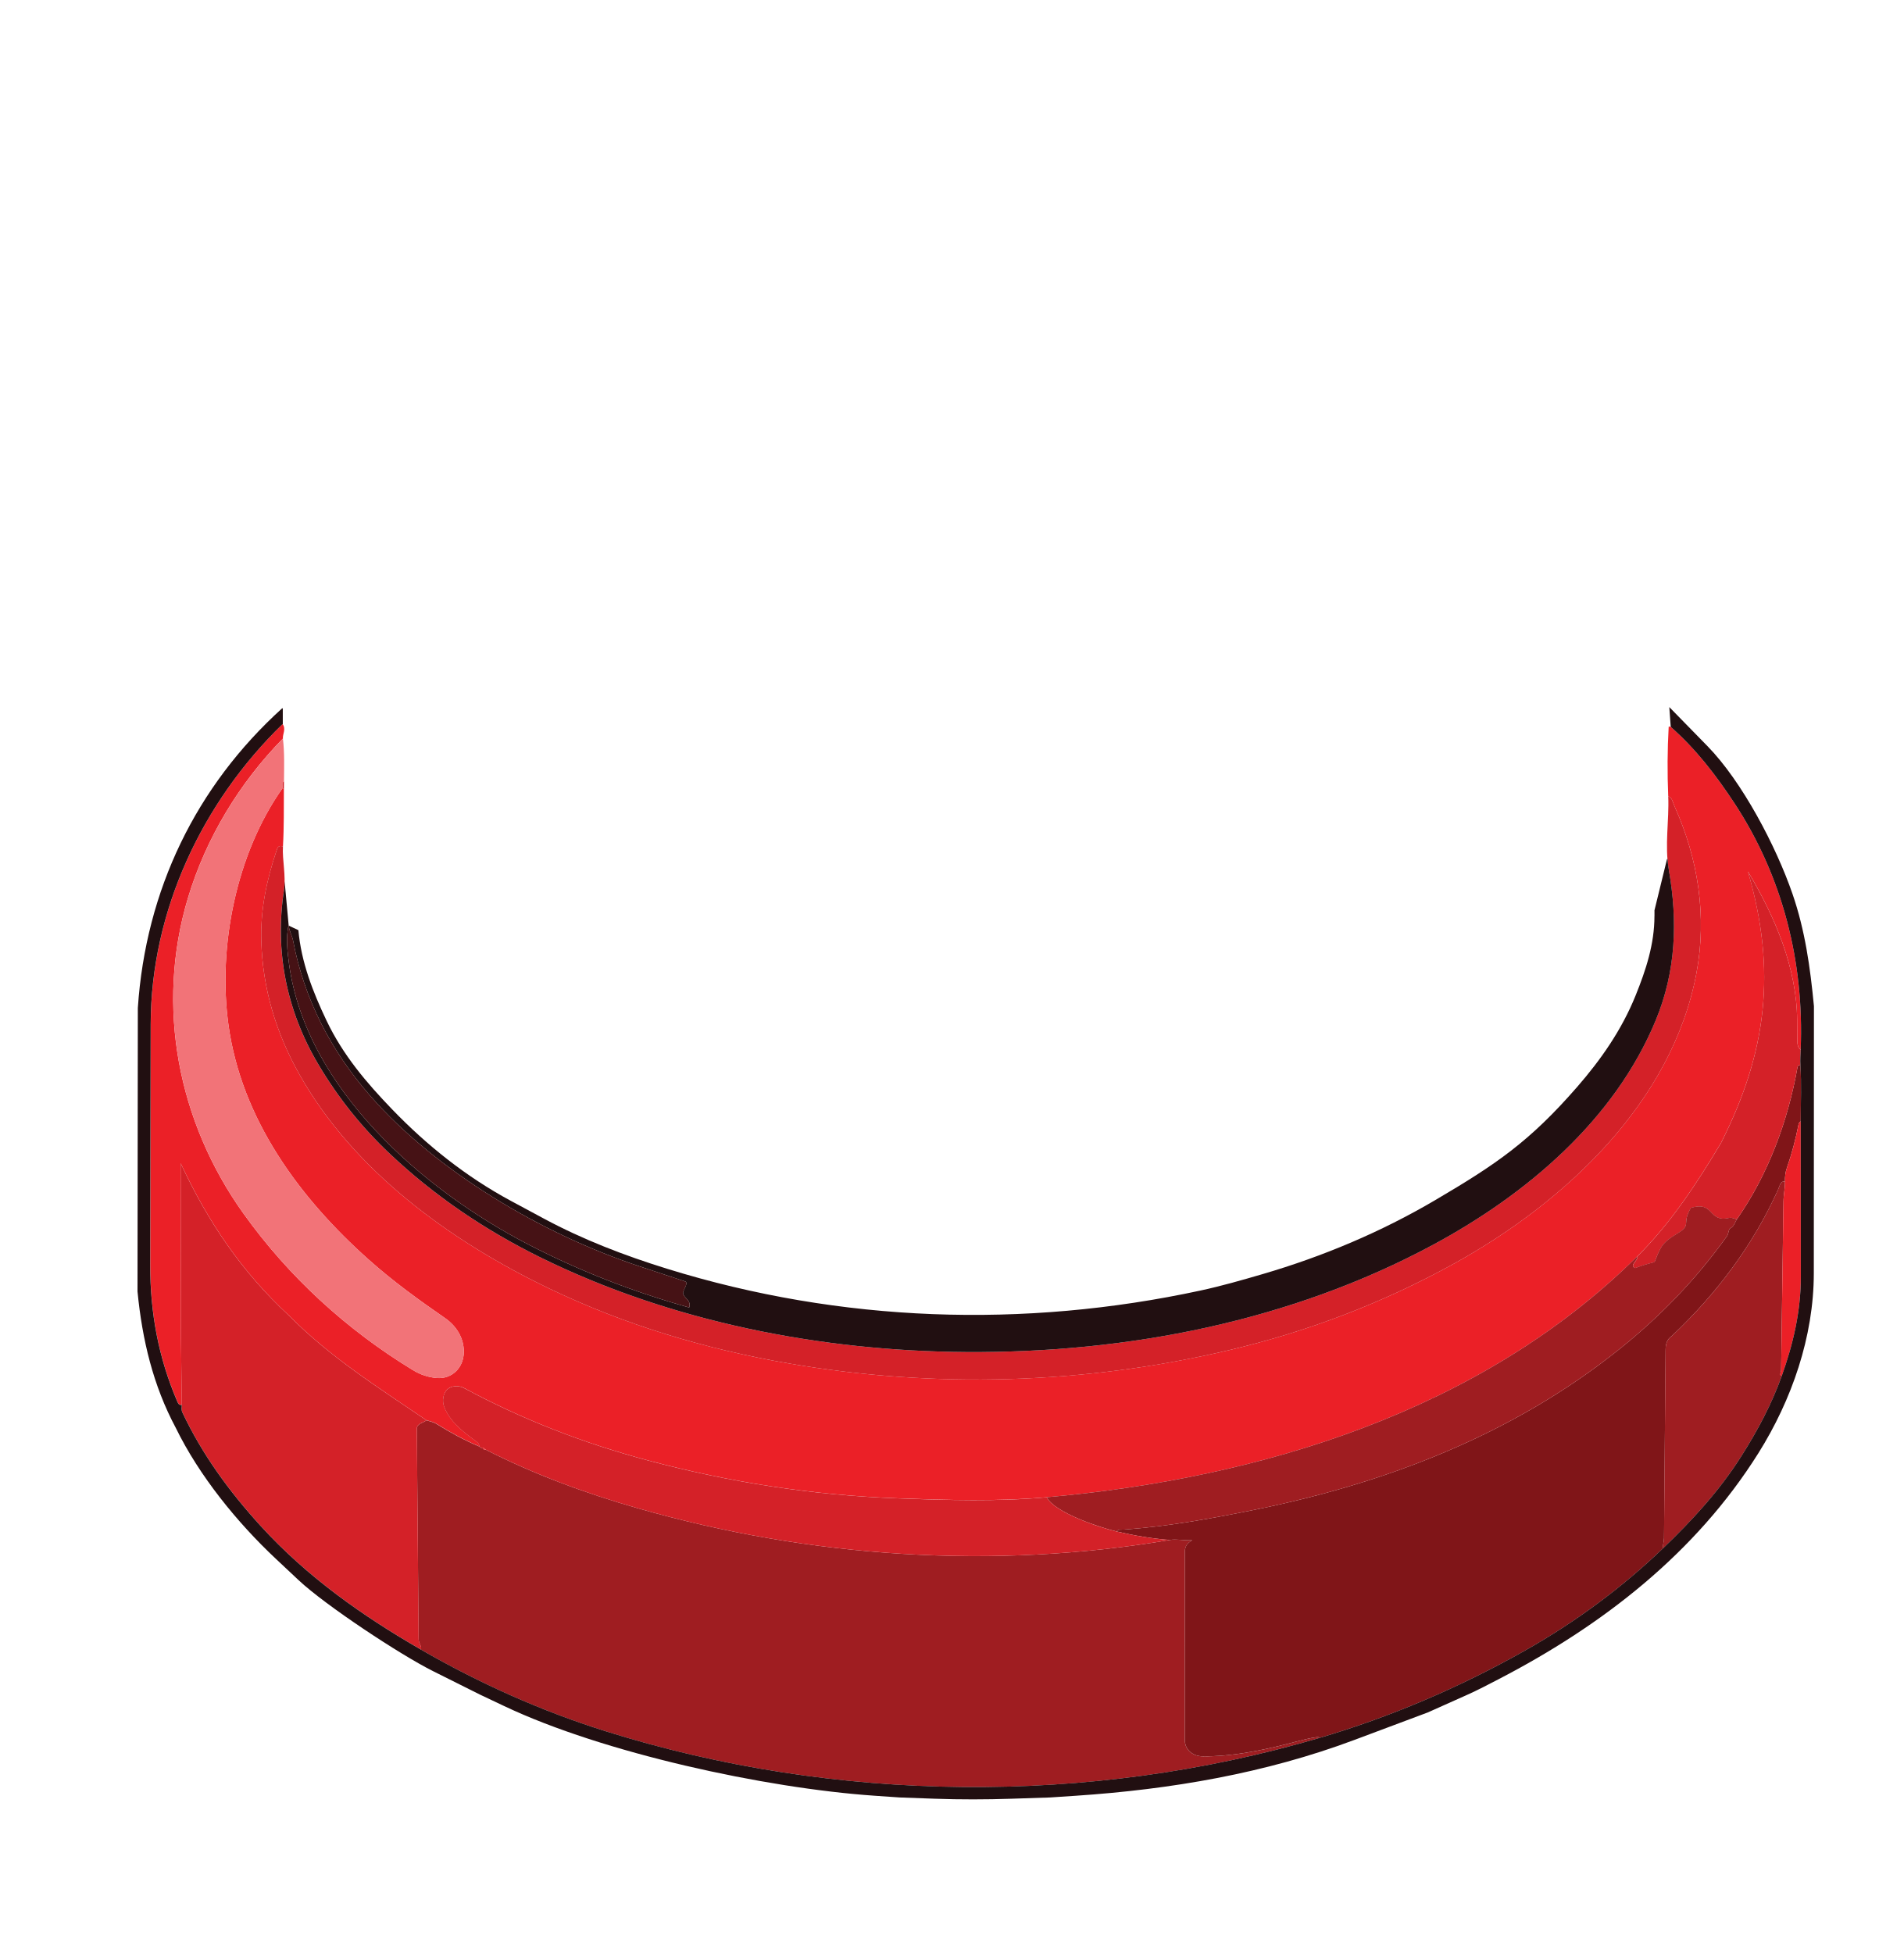
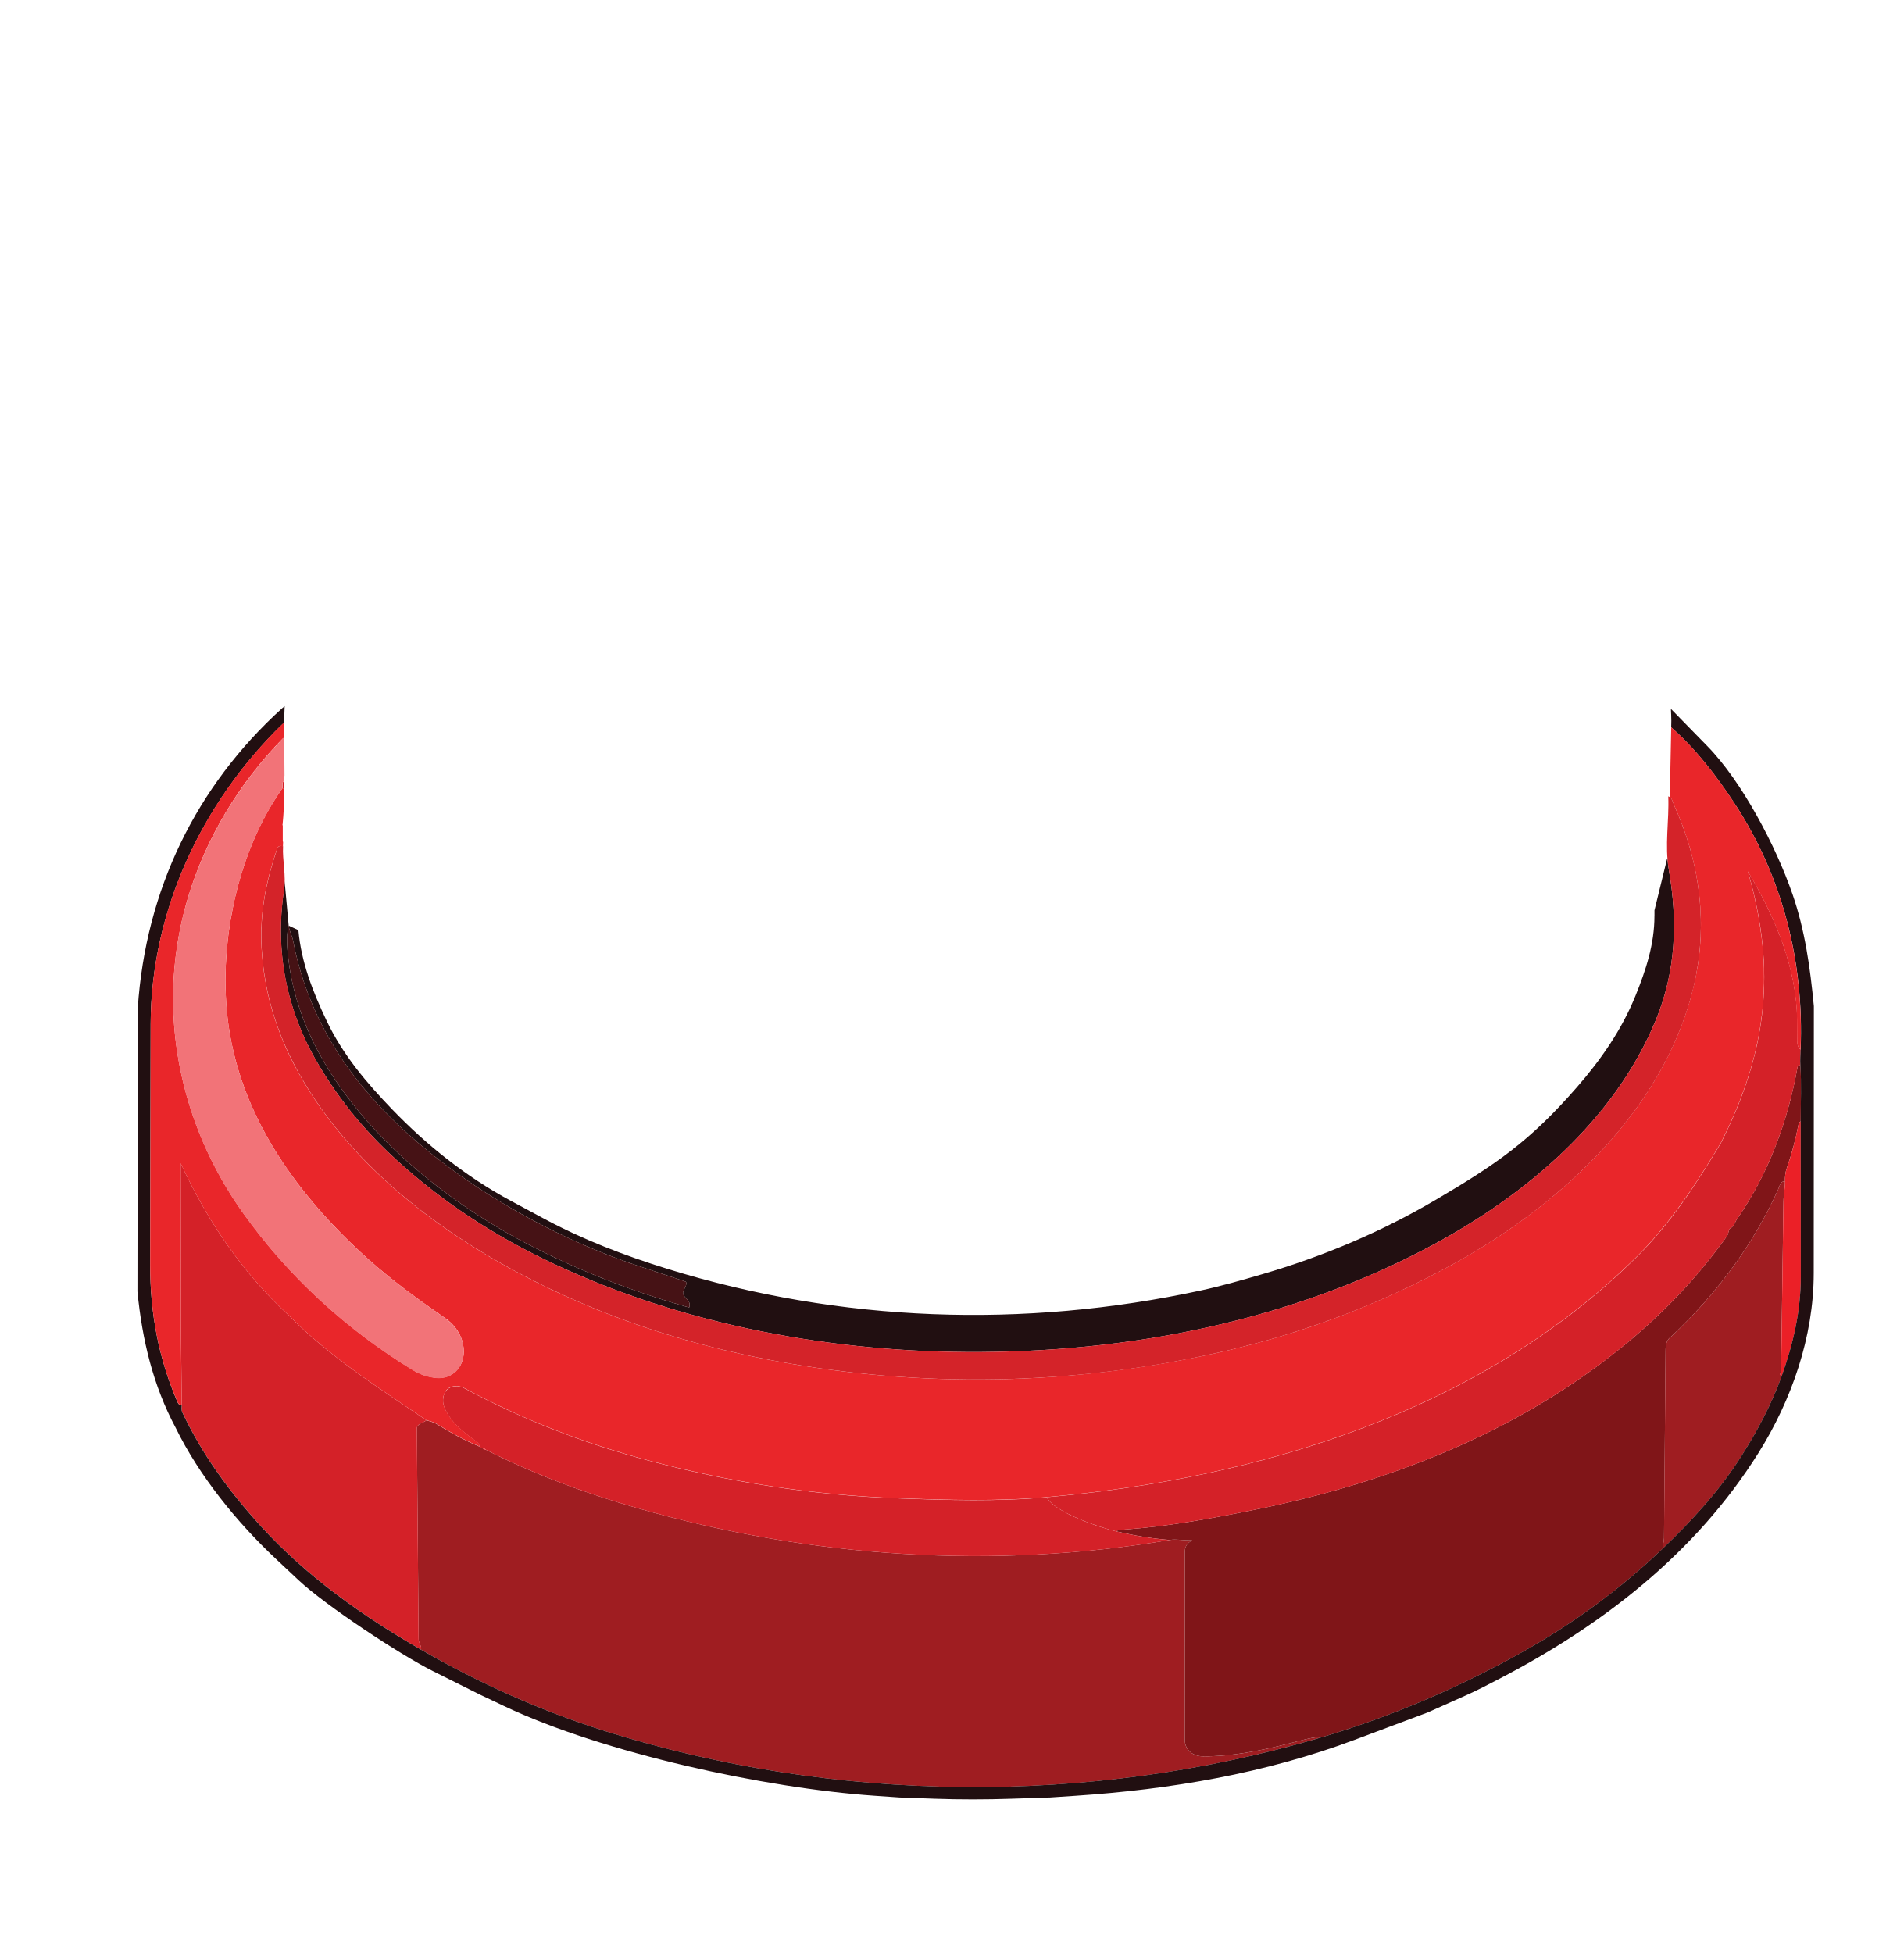
<svg xmlns="http://www.w3.org/2000/svg" id="BASE" viewBox="0 0 589.79 605.11">
  <defs>
    <style>
      .cls-1 {
        fill: #9f1d21;
      }

      .cls-2 {
        fill: #eb2027;
      }

      .cls-3 {
        fill: #210f11;
      }

      .cls-4 {
        fill: #801518;
      }

      .cls-5 {
+         fill: #d42329;
+       }
+ 
+       .cls-6 {
+         fill: #e9262a;
+       }
+ 
+       .cls-7 {
        fill: #d42128;
      }

-       .cls-6 {
+       .cls-8 {
        fill: #f27378;
      }

-       .cls-7 {
+       .cls-9 {
        fill: #461215;
      }
    </style>
  </defs>
-   <path class="cls-2" d="M87.64,228.84c-13.41,13.66-23.84,30.79-29.42,49.41-10.09,33.63-3.08,69.39,17.2,97.74,14.01,19.59,31.9,35.97,52.47,48.5,2.32,1.41,4.68,2.21,7.28,2.45,4.89.45,8.49-3.2,8.52-8.08.03-4.3-2.29-8.03-5.85-10.49-8.3-5.73-16.14-11.42-23.7-18.17-21.4-19.09-39.31-43.44-43.35-72.53-3.41-24.54,2.52-53.33,16.67-73.36h.49c-.04,5.99.06,11.97-.29,17.91-.41-.09-.9-.18-1.27.05-.41.25-.54.74-.75,1.37-3.05,9.09-4.98,18.34-4.69,28,.45,14.7,4.54,28.33,11.78,41.2,16.88,30.01,46.76,51.67,77.44,66.4,23.43,11.25,48.14,18.67,73.85,23.14,45.39,7.9,91.99,6.52,136.81-4.07,24.47-5.79,47.7-14.67,69.62-26.79,34.36-19.01,67.56-49.95,75.11-90.01,3.32-17.61.54-35.43-6.77-51.64-.59-1.32-.72-2.73-1.97-3.14-.3-7.18-.27-14.43.14-21.58.16.03.48-.07.62.05,7.69,6.74,14,14.91,19.76,23.67,15.02,22.84,21.61,49.35,20.51,76.34-.77-.53-1.05-1.58-1.05-2.68l-.04-6.42c-.11-16.31-6.86-32.03-15.25-46.11,8.93,30.68,5.92,55.91-8.34,84.11-7.55,12.65-15.68,25.03-26.11,35.33-48.3,47.77-116.53,68.59-182.78,74.46-15.19,1.35-30.51.89-46.11.33-26.38-.96-52.06-4.96-77.46-11.76-20.01-5.35-38.86-12.66-56.92-22.4-1.85-1-4.09-.65-5.22.41-1.23,1.16-1.68,3.5-.96,5.39,1.69,4.41,5.62,7.6,9.43,10.35.81.59,1.5,1.01,1.41,1.9-4.52-1.89-8.85-4.27-13.19-6.96-1.04-.65-2.24-.84-3.15-1.12-14.73-10.03-29.84-19.52-42.66-32.51-14.27-13.24-24.81-28.52-33.47-47.11l.08,53.03.27,21.84c-.83.17-1.14-.46-1.48-1.27-5.75-13.47-8.33-27.39-8.3-42.15l.15-74.59c.07-34.92,15.85-68.66,40.85-92.95,1.15,1.57-.06,3.21.1,4.49Z" />
  <path class="cls-1" d="M148.43,448.14c.3.13.67.71,1.08.57.2.4.64.51,1.06.5,14.81,7.55,30.6,13.4,47,18.1,53.45,15.32,110.29,19.08,164.83,9.83,2.07-.35,4.27.19,6.92.1-1.46.91-2.25,1.73-2.25,3.63l-.02,58.18c0,3.25,2.59,5.13,5.69,5.14,8.9.02,17.6-1.71,26.28-3.91.67-.17,10.88-3,9.45-1.71-71.03,20.89-149.81,20.14-220.74-2.13-20.27-6.36-39.32-14.95-57.32-25.32.33-1.02-.72-1.97-.73-3.23l-.55-65.19c-.01-1.69,2.17-1.88,2.95-2.63.91.28,2.11.48,3.15,1.12,4.33,2.69,8.67,5.08,13.19,6.96Z" />
  <path class="cls-4" d="M557.76,329.97c.38,5.81.1,11.65.11,17.47-.27.14-.58.43-.68.93-.9,4.61-2.04,8.97-3.59,13.4-.53,1.5-.65,2.91-.61,4.29-1.46-.15-1.58,1.28-2.16,2.57-7.78,17.27-19.13,32.32-32.88,45.29-1.61,1.11-1.94,2.55-1.95,4.51l-.48,58.11c-.01,1.3-.45,2.27-.39,3.26-12.77,12.24-27.03,22.77-42.79,31.67-20.27,11.44-41.72,20.58-63.86,27.09,1.44-1.29-8.78,1.54-9.45,1.71-8.68,2.2-17.39,3.93-26.28,3.91-3.1,0-5.69-1.89-5.69-5.14l.02-58.18c0-1.9.78-2.72,2.25-3.63-2.65.09-4.85-.45-6.92-.1-5.51-.4-11.01-1.36-16.42-2.61.27-.75,1.23-.54,2.15-.6,13.46-.95,26.25-3.27,39.47-5.92,41.57-8.32,80.92-23.4,114.16-50.05,12.73-10.21,23.81-21.73,33.25-34.96.48-.67.49-1.97.9-2.35,1.38-.65,1.52-1.94,2.18-2.88,9.67-13.88,15.77-30.25,18.77-47.09.11-.61.65-.72.89-.7Z" />
-   <path class="cls-5" d="M132.09,440.05c-.79.75-2.97.94-2.95,2.63l.55,65.19c.01,1.26,1.06,2.21.73,3.23-18.11-10.44-35.28-22.53-49.65-38.3-9.72-10.67-18.07-22.07-24.23-35.12-.44-.93-.22-1.63-.22-2.38l-.27-21.84-.08-53.03c8.66,18.59,19.2,33.87,33.47,47.11,12.82,12.99,27.93,22.49,42.66,32.51Z" />
-   <path class="cls-5" d="M87.66,262.22c-.26,4.36,1.01,9.05.29,13.74-2.9,18.87.86,37.26,10.61,53.73,6.08,10.28,13.3,19.36,22.04,27.64,13.98,13.23,29.68,23.82,46.96,32.33,40.47,19.91,86.79,28.97,131.82,29.25,49.97.31,100.6-9.53,144.66-33.28,28.96-15.61,56.16-38.66,68.91-69.53,6.28-15.21,6.82-30.7,4.05-46.57-1.33-7.6.14-15.41-.18-22.8,1.25.4,1.37,1.82,1.97,3.14,7.3,16.21,10.08,34.03,6.77,51.64-7.54,40.06-40.74,71-75.11,90.01-21.92,12.12-45.14,21-69.62,26.79-44.82,10.6-91.42,11.97-136.81,4.07-25.7-4.47-50.42-11.89-73.85-23.14-30.67-14.73-60.55-36.39-77.44-66.4-7.24-12.87-11.33-26.51-11.78-41.2-.3-9.66,1.63-18.91,4.69-28,.21-.63.34-1.12.75-1.37.37-.22.86-.13,1.27-.05Z" />
-   <path class="cls-6" d="M87.97,242.1c-.87.33-.13,1.67-.5,2.22-14.16,20.04-20.08,48.83-16.67,73.36,4.04,29.09,21.94,53.43,43.35,72.53,7.56,6.75,15.4,12.45,23.7,18.17,3.57,2.46,5.89,6.19,5.85,10.49-.04,4.88-3.64,8.53-8.52,8.08-2.6-.24-4.96-1.04-7.28-2.45-20.57-12.53-38.45-28.91-52.47-48.5-20.28-28.35-27.29-64.11-17.2-97.74,5.58-18.62,16.01-35.76,29.42-49.41.52,4.4.37,8.83.33,13.25Z" />
+   <path class="cls-7" d="M132.09,440.05c-.79.75-2.97.94-2.95,2.63l.55,65.19c.01,1.26,1.06,2.21.73,3.23-18.11-10.44-35.28-22.53-49.65-38.3-9.72-10.67-18.07-22.07-24.23-35.12-.44-.93-.22-1.63-.22-2.38l-.27-21.84-.08-53.03c8.66,18.59,19.2,33.87,33.47,47.11,12.82,12.99,27.93,22.49,42.66,32.51Z" />
  <path class="cls-1" d="M552.99,366.07c.05,1.99-.44,3.94-.47,6.27l-.72,52.07c-.01.76-.69,1.77.2,1.89-3.14,8.77-7.45,16.88-12.58,24.96-6.87,10.83-15.31,19.94-24.3,28.55-.07-.99.38-1.95.39-3.26l.48-58.11c.02-1.96.34-3.4,1.95-4.51,13.75-12.97,25.1-28.01,32.88-45.29.58-1.29.71-2.72,2.16-2.57Z" />
-   <path class="cls-5" d="M557.85,325.21c-.06,1.54-.19,3.23-.09,4.76-.24-.02-.78.09-.89.7-3,16.83-9.1,33.21-18.77,47.09-.69.01-1.42-.61-2.34-.4-6.77,1.56-4.43-5.3-11.91-3.1-2.98,4.98.32,5.13-3.96,7.79-2.18,1.36-4.34,2.61-5.56,4.99-3.07,6,.66,2.72-7.73,5.87-2.13-.77,1.38-2.76.46-3.44,10.42-10.31,18.56-22.68,26.11-35.33,14.26-28.19,17.27-53.43,8.34-84.11,8.39,14.07,15.14,29.79,15.25,46.11l.04,6.42c0,1.1.29,2.14,1.05,2.68Z" />
  <path class="cls-2" d="M552,426.3c-.89-.12-.21-1.13-.2-1.89l.72-52.07c.03-2.33.53-4.28.47-6.27-.04-1.38.09-2.79.61-4.29,1.55-4.42,2.69-8.79,3.59-13.4.1-.5.41-.79.68-.93l.03,48.15c0,10.81-2.41,20.92-5.9,30.7Z" />
-   <path class="cls-5" d="M87.96,244.33h-.49c.37-.56-.37-1.9.5-2.23l-.02,2.23Z" />
-   <path class="cls-1" d="M538.1,377.76c-.66.95-.79,2.23-2.18,2.88-.42.39-.42,1.68-.9,2.35-9.44,13.23-20.52,24.76-33.25,34.96-33.25,26.65-72.59,41.73-114.16,50.05-13.22,2.65-26.01,4.97-39.47,5.92-.91.06-1.88-.14-2.15.6-5.03-1.16-19.21-5.8-21.72-10.62,66.26-5.87,134.48-26.69,182.78-74.46.91.68-2.59,2.68-.46,3.44,8.39-3.15,4.67.14,7.73-5.87,1.22-2.38,3.38-3.63,5.56-4.99,4.28-2.66.98-2.81,3.96-7.79,7.49-2.2,5.15,4.66,11.91,3.1.91-.21,1.65.42,2.34.4Z" />
-   <path class="cls-5" d="M324.27,463.91c2.51,4.82,16.69,9.46,21.72,10.62,5.4,1.24,10.9,2.21,16.42,2.61-54.54,9.25-111.38,5.49-164.83-9.83-16.4-4.7-32.18-10.55-47-18.1-.36-.18-.49-.69-1.06-.5-.42.14-.78-.44-1.08-.57.09-.89-.6-1.32-1.41-1.9-3.8-2.75-7.74-5.94-9.43-10.35-.72-1.89-.28-4.23.96-5.39,1.13-1.06,3.37-1.41,5.22-.41,18.06,9.74,36.92,17.04,56.92,22.4,25.4,6.8,51.08,10.8,77.46,11.76,15.61.57,30.92,1.02,46.11-.33Z" />
+   <path class="cls-7" d="M87.96,244.33h-.49c.37-.56-.37-1.9.5-2.23l-.02,2.23Z" />
+   <path class="cls-7" d="M557.85,325.21c-.77-.53-1.05-1.58-1.05-2.68l-.04-6.42c-.11-16.31-6.86-32.03-15.25-46.11,8.93,30.68,5.92,55.91-8.34,84.11-7.55,12.65-15.68,25.03-26.11,35.33-48.3,47.77-116.53,68.59-182.78,74.46,2.51,4.82,16.69,9.46,21.72,10.62.27-.75,1.23-.54,2.15-.6,13.46-.95,26.25-3.27,39.47-5.92,41.57-8.32,80.92-23.4,114.16-50.05,12.73-10.21,23.81-21.73,33.25-34.96.48-.67.49-1.97.9-2.35,1.38-.65,1.52-1.94,2.18-2.88,9.67-13.88,15.77-30.25,18.77-47.09.11-.61.65-.72.89-.7-.1-1.54.03-3.23.09-4.76Z" />
+   <path class="cls-7" d="M324.27,463.91c2.51,4.82,16.69,9.46,21.72,10.62,5.4,1.24,10.9,2.21,16.42,2.61-54.54,9.25-111.38,5.49-164.83-9.83-16.4-4.7-32.18-10.55-47-18.1-.36-.18-.49-.69-1.06-.5-.42.14-.78-.44-1.08-.57.09-.89-.6-1.32-1.41-1.9-3.8-2.75-7.74-5.94-9.43-10.35-.72-1.89-.28-4.23.96-5.39,1.13-1.06,3.37-1.41,5.22-.41,18.06,9.74,36.92,17.04,56.92,22.4,25.4,6.8,51.08,10.8,77.46,11.76,15.61.57,30.92,1.02,46.11-.33Z" />
  <path class="cls-2" d="M150.57,449.21c-.41,0-.86-.1-1.06-.5.57-.19.7.32,1.06.5Z" />
  <g>
    <path class="cls-3" d="M512.55,283.83c0,8.7-2.65,16.73-5.85,24.64-4.33,10.71-10.78,19.9-18.1,28.31-14.74,16.93-25.07,23.95-44,35.08-16.64,9.79-34.6,17.39-53.47,22.91-6.61,1.93-12.77,3.69-19.19,5.08-54.68,11.8-111.43,9.95-165.24-6.73-13.29-4.12-26.09-9.05-38.09-15.49l-10.32-5.55c-13.86-7.45-26.05-17.21-36.77-28.33-7.89-8.19-15.23-16.77-20.34-27.49-4.26-8.94-7.86-18.15-8.74-28.06l-3-1.41c.18,1.74,1.05,3.06,1.36,4.66,3.42,18.1,11.72,34.11,23.8,47.96,20.68,23.72,53.71,43.05,83.2,52.83l14.43,4.78c1.25.41-.74,2.74-.62,3.67.21,1.59,2.65,2.12,1.9,4.43-17.49-4.92-34.04-11.34-50.04-19.65-32.69-16.99-68.62-48.29-73.91-86.71-.58-4.24-1-8.22-.15-12.22l-1.24-13.54c0,.98-.06,1.97-.21,2.96-2.9,18.87.86,37.26,10.61,53.73,6.08,10.28,13.3,19.36,22.04,27.64,13.98,13.23,29.68,23.82,46.96,32.33,40.47,19.91,86.79,28.97,131.82,29.25,49.97.31,100.6-9.53,144.66-33.28,28.96-15.61,56.16-38.66,68.91-69.53,6.28-15.21,6.82-30.7,4.05-46.57-.2-1.14-.33-2.29-.42-3.43l-.16.12-3.87,15.82v1.8Z" />
-     <path class="cls-3" d="M517.58,225.2c7.69,6.74,14,14.91,19.76,23.67,15.02,22.84,21.61,49.35,20.51,76.34-.06,1.54-.19,3.23-.09,4.76.38,5.81.1,11.65.11,17.47l.03,48.15c0,10.81-2.41,20.92-5.9,30.7-3.14,8.77-7.45,16.88-12.58,24.96-6.87,10.83-15.31,19.94-24.3,28.55-12.77,12.24-27.03,22.77-42.79,31.67-20.27,11.44-41.72,20.58-63.86,27.09-71.03,20.89-149.81,20.14-220.74-2.13-20.27-6.36-39.32-14.95-57.32-25.32-18.11-10.44-35.28-22.53-49.65-38.3-9.72-10.67-18.07-22.07-24.23-35.12-.44-.93-.22-1.62-.22-2.38-.83.17-1.14-.46-1.48-1.27-5.75-13.47-8.33-27.39-8.3-42.15l.15-74.59c.07-34.92,15.85-68.66,40.85-92.95.03.05.05.09.08.14v-4.96l-.16-.11c-26.72,24.18-42.3,56.32-44.75,92.9l-.1,87.83c1.47,15.03,4.84,29.12,11.86,42.26,7.26,14.87,19,29.31,30.98,40.55l7.11,6.67c8.2,7.69,31.26,22.98,41.69,28.19l14.44,7.22,7.58,3.59c30.62,14.51,80.76,25.4,114.54,27.74l7.93.55,10.89.39c7.89.28,15.86.26,23.76,0l11.95-.39,7.94-.53c29.49-1.97,58.64-6.93,86.33-17.3l22.75-8.52,12.05-5.39c3.49-1.56,6.54-3.17,9.98-4.96,32.11-16.66,60.88-38.94,80.37-69.98,10.33-16.45,17.16-36.06,17.17-55.75l.04-82.74c-1.16-12.1-2.75-23.5-6.65-34.81-5.1-14.78-15.6-34.78-26.31-45.74l-11.85-12.12.42,5.8c.02.08.04.17.02.3Z" />
+     <path class="cls-3" d="M555.29,276.96c-5.1-14.78-15.6-34.78-26.31-45.74l-11.33-11.59c.07,1.26.12,2.5.13,3.73l-.04,1.99c7.61,6.71,13.87,14.82,19.59,23.52,15.02,22.84,21.61,49.35,20.51,76.34-.06,1.54-.19,3.23-.09,4.76.38,5.81.1,11.65.11,17.47l.03,48.15c0,10.81-2.41,20.92-5.9,30.7-3.14,8.77-7.45,16.88-12.58,24.96-6.87,10.83-15.31,19.94-24.3,28.55-12.77,12.24-27.03,22.77-42.79,31.67-20.27,11.44-41.72,20.58-63.86,27.09-71.03,20.89-149.81,20.14-220.74-2.13-20.27-6.36-39.32-14.95-57.32-25.32-18.11-10.44-35.28-22.53-49.65-38.3-9.72-10.67-18.07-22.07-24.23-35.12-.44-.93-.22-1.62-.22-2.38-.83.17-1.14-.46-1.48-1.27-5.75-13.47-8.33-27.39-8.3-42.15l.15-74.59c.07-34.92,15.85-68.66,40.85-92.95.02.02.15-.04.28-.12.14-.08.28-.17.28-.17,0-.74-.03-1.13-.02-1.87.02-1.14.07-2.28.13-3.41l-.76.64c-26.72,24.18-42.3,56.32-44.75,92.9l-.1,87.83c1.47,15.03,4.84,29.12,11.86,42.26,7.26,14.87,19,29.31,30.98,40.55l7.11,6.67c8.2,7.69,31.26,22.98,41.69,28.19l14.44,7.22,7.58,3.59c30.62,14.51,80.76,25.4,114.54,27.74l7.93.55,10.89.39c7.89.28,15.86.26,23.76,0l11.95-.39,7.94-.53c29.49-1.97,58.64-6.93,86.33-17.3l22.75-8.52,12.05-5.39c3.49-1.56,6.54-3.17,9.98-4.96,32.11-16.66,60.88-38.94,80.37-69.98,10.33-16.45,17.16-36.06,17.17-55.75l.04-82.74c-1.16-12.1-2.75-23.5-6.65-34.81Z" />
  </g>
-   <path class="cls-7" d="M211.61,400.69c.21,1.59,2.65,2.12,1.9,4.43-17.49-4.92-34.04-11.34-50.04-19.65-32.69-16.99-68.62-48.29-73.91-86.71-.59-4.26-1.01-8.25-.14-12.26.11,1.9,1.07,3.27,1.39,4.96,3.42,18.1,11.72,34.11,23.8,47.96,20.68,23.72,53.71,43.05,83.2,52.83l14.43,4.78c1.25.41-.74,2.74-.62,3.67Z" />
+   <path class="cls-9" d="M211.61,400.69c.21,1.59,2.65,2.12,1.9,4.43-17.49-4.92-34.04-11.34-50.04-19.65-32.69-16.99-68.62-48.29-73.91-86.71-.59-4.26-1.01-8.25-.14-12.26.11,1.9,1.07,3.27,1.39,4.96,3.42,18.1,11.72,34.11,23.8,47.96,20.68,23.72,53.71,43.05,83.2,52.83l14.43,4.78c1.25.41-.74,2.74-.62,3.67Z" />
+   <path class="cls-6" d="M537.34,248.87c-5.72-8.7-11.98-16.81-19.59-23.52l-.44,21.63c.81.58.98,1.77,1.49,2.89,4.45,9.87,7.2,20.34,7.94,30.99.05.74.09,1.48.12,2.21,0,.22.02.43.03.65.02.7.04,1.4.05,2.1,0,.24,0,.49,0,.73,0,1.19-.03,2.38-.08,3.57-.02.36-.02.73-.05,1.09-.03.48-.07.96-.1,1.44-.04.54-.08,1.08-.13,1.63-.04.43-.09.87-.14,1.3-.07.62-.15,1.25-.23,1.87-.05.36-.1.73-.15,1.09-.14.91-.29,1.82-.45,2.72-.01.08-.03.16-.04.24-.23,1.21-.48,2.42-.76,3.61-.08.36-.18.71-.27,1.07-.2.81-.4,1.62-.61,2.43-.15.54-.31,1.07-.46,1.6-.18.61-.35,1.21-.54,1.82-.2.64-.41,1.28-.63,1.92-.16.47-.31.94-.48,1.41-.26.73-.52,1.45-.8,2.17-.14.36-.27.72-.41,1.08-.31.79-.63,1.58-.96,2.37-.11.27-.23.54-.34.8-.37.85-.74,1.69-1.13,2.53-.09.19-.18.38-.27.57-.42.89-.85,1.78-1.29,2.66-1.28,2.54-2.66,5.03-4.13,7.47-1.78,2.95-3.7,5.83-5.73,8.63-.04.05-.07.1-.11.15-3.06,4.19-6.38,8.22-9.92,12.07-.09.1-.18.19-.27.29-2.33,2.52-4.75,4.96-7.24,7.32-.13.12-.26.25-.4.37-1.17,1.1-2.35,2.18-3.55,3.24-.08.07-.16.15-.24.22-1.29,1.14-2.6,2.26-3.92,3.36-.09.08-.19.15-.28.23-1.18.98-2.37,1.94-3.58,2.89-.24.19-.47.37-.71.56-2.59,2.02-5.23,3.97-7.91,5.84-.29.2-.58.4-.86.6-1.13.78-2.27,1.55-3.42,2.31-.22.15-.44.3-.67.44-1.35.88-2.7,1.75-4.07,2.6-.21.13-.43.26-.64.39-1.17.72-2.34,1.43-3.52,2.12-.3.17-.59.35-.89.52-1.37.8-2.74,1.59-4.12,2.35-7.48,4.14-15.12,7.89-22.91,11.28-7.89,3.44-15.94,6.5-24.14,9.18-7.4,2.42-14.92,4.53-22.57,6.33-10,2.36-20.09,4.24-30.23,5.69-12.59,1.79-25.26,2.91-37.96,3.28-22.93.68-45.92-.95-68.62-4.9-25.7-4.47-50.42-11.89-73.85-23.14-30.67-14.73-60.55-36.39-77.44-66.4-.22-.39-.43-.79-.64-1.18v.03c-1.55-2.83-2.95-5.7-4.19-8.61,0-.01,0-.02,0-.04-4.23-9.96-6.61-20.39-6.95-31.41-.04-1.18-.04-2.35,0-3.52,0-.08,0-.17,0-.25.03-1.04.09-2.08.16-3.11.01-.17.02-.34.04-.51.58-7.03,2.22-13.86,4.49-20.62.21-.63.34-1.12.75-1.37.37-.22.86-.13,1.27-.05.03-.44.03-.87.05-1.31-.04-.07-.06-.14-.1-.21v-4.96l-.16-.11s.07-.06.1-.09c.17-1.67.29-3.35.38-5.02,0-2.06,0-4.13.02-6.2h-.49c-7.36,10.4-12.47,23.18-15.22,36.5h0c-.05.23-.08.46-.13.69-.25,1.23-.48,2.46-.69,3.69-.05.32-.1.64-.15.96-.19,1.23-.38,2.47-.53,3.7-.05.38-.08.76-.13,1.14-.13,1.17-.26,2.34-.36,3.51-.04.52-.07,1.03-.1,1.55-.07,1.03-.15,2.06-.19,3.09-.03.74-.04,1.47-.05,2.21-.02.81-.05,1.62-.05,2.42,0,1.09.03,2.17.07,3.25.01.45.01.91.03,1.36.14,3.13.41,6.23.83,9.26.27,1.96.61,3.9,1.01,5.82,0,.04.02.08.03.12.19.89.38,1.78.6,2.67.03.13.06.25.09.37.19.8.4,1.6.61,2.39.04.16.09.32.14.49.21.76.43,1.51.66,2.26.05.17.11.35.16.52.23.74.47,1.48.72,2.21.06.17.11.34.17.51.26.75.52,1.49.79,2.23.05.15.11.3.16.44.29.77.59,1.54.9,2.3.04.11.09.22.13.33.33.82.68,1.64,1.04,2.45.02.05.04.1.06.14,3.72,8.44,8.55,16.37,14.15,23.77h0s.02.02.03.03c.72.95,1.46,1.9,2.21,2.84.15.19.3.38.46.57.76.95,1.54,1.89,2.33,2.82.03.04.07.08.1.12.74.88,1.5,1.74,2.26,2.6.2.22.39.44.59.66.79.88,1.59,1.75,2.39,2.62.08.08.16.16.24.25.73.78,1.47,1.55,2.22,2.31.25.26.5.51.75.77.75.76,1.51,1.51,2.27,2.26.19.19.38.37.57.55.7.67,1.4,1.34,2.1,2,.3.28.61.57.91.85.68.63,1.37,1.26,2.06,1.88.15.13.29.27.44.4,7.56,6.75,15.4,12.45,23.7,18.17.89.61,1.7,1.31,2.42,2.07,2.15,2.29,3.45,5.19,3.43,8.41-.03,4.88-3.63,8.53-8.52,8.08-2.6-.24-4.96-1.04-7.28-2.45-20.57-12.53-38.46-28.91-52.47-48.5-1.77-2.47-3.43-5-4.99-7.58-.08-.13-.17-.26-.25-.4-.43-.72-.85-1.44-1.26-2.17-.11-.2-.23-.39-.34-.58-.39-.69-.77-1.39-1.14-2.08-.13-.24-.26-.47-.39-.71-.36-.68-.71-1.37-1.06-2.05-.13-.26-.26-.51-.39-.77-.34-.68-.66-1.36-.98-2.04-.13-.27-.26-.54-.39-.82-.31-.67-.61-1.35-.91-2.03-.12-.28-.25-.57-.38-.85-.29-.68-.57-1.36-.85-2.04-.12-.29-.24-.58-.35-.86-.27-.69-.54-1.37-.8-2.06-.11-.29-.22-.58-.33-.87-.25-.69-.5-1.39-.74-2.08-.1-.29-.21-.58-.3-.88-.24-.7-.46-1.4-.68-2.1-.09-.29-.19-.58-.28-.88-.22-.71-.42-1.42-.63-2.13-.08-.29-.17-.58-.25-.87-.2-.72-.39-1.44-.57-2.16-.07-.29-.15-.57-.22-.86-.18-.73-.35-1.46-.52-2.19-.06-.28-.13-.56-.19-.84-.16-.74-.32-1.49-.46-2.23-.05-.27-.11-.55-.16-.82-.14-.75-.28-1.51-.41-2.27-.04-.26-.09-.53-.13-.79-.12-.77-.24-1.54-.35-2.31-.04-.25-.07-.51-.11-.76-.1-.78-.2-1.56-.29-2.35-.03-.24-.05-.49-.08-.73-.08-.8-.16-1.59-.22-2.39-.02-.23-.04-.47-.06-.7-.06-.81-.12-1.62-.16-2.43-.01-.22-.02-.44-.03-.66-.04-.83-.07-1.65-.09-2.48,0-.21,0-.41-.01-.62-.02-.84-.02-1.68-.02-2.53,0-.19,0-.38,0-.57,0-.86.02-1.72.05-2.58,0-.17.01-.34.02-.51.03-.88.07-1.76.13-2.64,0-.15.02-.3.03-.45.06-.9.13-1.8.21-2.7.01-.13.02-.25.04-.38.09-.92.18-1.85.3-2.77.01-.1.03-.2.04-.3.12-.95.24-1.9.39-2.85.01-.07.02-.14.03-.21.15-.98.31-1.96.49-2.94,0-.03.01-.06.02-.09.56-3.08,1.25-6.16,2.09-9.22h0c.23-.86.47-1.71.73-2.57,5.58-18.62,16.01-35.76,29.42-49.41,0-.08.16-.1.42-.1-.01-1.56,0-3.12,0-4.68-.16.09-.33.18-.53.29-25.01,24.29-40.78,58.02-40.85,92.95l-.15,74.59c-.03,14.76,2.54,28.68,8.3,42.15.35.81.65,1.44,1.48,1.27h0s0-.01.01-.01l-.27-21.84-.08-52.98c8.66,18.57,19.19,33.84,33.45,47.07,12.82,12.99,27.93,22.49,42.66,32.51.91.28,2.11.48,3.15,1.12,4.33,2.69,8.67,5.08,13.19,6.96,0,0,0-.02,0-.02,0,0,.01,0,.02,0,.09-.89-.6-1.31-1.41-1.9-3.81-2.75-7.74-5.94-9.43-10.35-.72-1.89-.27-4.23.96-5.39.14-.13.29-.25.46-.35,1.21-.76,3.13-.92,4.75-.05,18.06,9.74,36.92,17.04,56.92,22.4,25.4,6.8,51.08,10.8,77.46,11.76,15.61.57,30.92,1.02,46.11-.33,66.26-5.87,134.48-26.69,182.78-74.46,2.49-2.46,4.84-5.05,7.1-7.73,7.18-8.52,13.27-17.99,19.02-27.62.09-.17.16-.34.25-.51.57-1.13,1.11-2.26,1.65-3.38.18-.37.36-.75.53-1.12.55-1.19,1.08-2.38,1.59-3.56.18-.41.35-.82.52-1.23.49-1.17.97-2.34,1.42-3.51.15-.39.3-.78.44-1.17.41-1.1.81-2.19,1.19-3.28.13-.39.26-.78.39-1.17.34-1.03.67-2.05.98-3.08.11-.37.23-.75.34-1.12.33-1.15.64-2.3.94-3.45.11-.42.21-.83.31-1.25.28-1.14.53-2.28.77-3.42.08-.4.16-.81.24-1.21.22-1.12.42-2.24.6-3.36.06-.37.11-.74.16-1.11.15-1.01.28-2.02.4-3.03.04-.36.09-.72.13-1.08.12-1.16.22-2.32.29-3.49.03-.42.06-.84.08-1.26.06-1.15.11-2.3.13-3.46,0-.42.01-.85.01-1.27,0-1.18,0-2.35-.03-3.54-.01-.37-.03-.74-.05-1.11-.04-1.01-.1-2.02-.17-3.03-.03-.4-.05-.79-.08-1.19-.09-1.16-.21-2.33-.35-3.5-.05-.47-.11-.93-.17-1.4-.15-1.16-.31-2.33-.5-3.5-.08-.5-.17-1.01-.25-1.51-.2-1.16-.41-2.33-.65-3.51-.03-.16-.05-.31-.09-.47h-.01c-.73-3.54-1.62-7.13-2.69-10.81,8.39,14.07,15.14,29.79,15.25,46.11l.04,6.42c0,1.1.29,2.14,1.05,2.68,1.1-26.99-5.49-53.5-20.51-76.34Z" />
+   <path class="cls-8" d="M137.85,408.38c-1.35-.93-2.68-1.86-4-2.79-5.91-4.17-11.6-8.41-17.13-13.14-.86-.74-1.72-1.48-2.57-2.24-.1-.09-.2-.18-.3-.27-.75-.67-1.5-1.35-2.24-2.04-.29-.26-.57-.53-.85-.79-.73-.68-1.46-1.37-2.18-2.07-.17-.17-.34-.33-.51-.5-.77-.75-1.53-1.5-2.28-2.27-.26-.26-.51-.52-.76-.78-.73-.75-1.46-1.5-2.18-2.26-.09-.1-.19-.2-.28-.3-.8-.85-1.58-1.71-2.36-2.58-.21-.24-.43-.48-.64-.72-.73-.82-1.45-1.65-2.16-2.48-.06-.08-.13-.15-.19-.23-.77-.91-1.52-1.83-2.27-2.75-.18-.22-.36-.45-.54-.67-.7-.87-1.38-1.75-2.06-2.64-1.57-2.07-3.08-4.18-4.52-6.33-.52-.77-1.03-1.55-1.53-2.33-.01-.02-.02-.03-.03-.05-2.08-3.26-4-6.6-5.74-10.04-.01-.02-.02-.04-.03-.06-.41-.8-.8-1.61-1.19-2.43-.09-.19-.17-.38-.26-.56-.3-.65-.6-1.3-.89-1.95-.12-.27-.24-.55-.36-.82-.25-.57-.49-1.15-.73-1.72-.13-.33-.27-.66-.4-.99-.21-.53-.42-1.05-.62-1.58-.14-.37-.28-.74-.41-1.12-.18-.49-.36-.98-.53-1.48-.14-.41-.28-.81-.42-1.22-.16-.47-.31-.93-.45-1.4-.14-.44-.27-.87-.41-1.31-.13-.44-.26-.89-.39-1.33-.13-.47-.26-.93-.39-1.4-.11-.42-.22-.84-.32-1.26-.13-.5-.25-.99-.37-1.49-.09-.39-.17-.78-.26-1.17-.12-.53-.24-1.07-.35-1.61-.07-.33-.12-.66-.19-.99-.11-.6-.23-1.2-.34-1.81-.01-.08-.02-.16-.04-.24-.14-.83-.27-1.65-.38-2.49-.18-1.29-.32-2.59-.45-3.9-.02-.19-.05-.38-.07-.57-.11-1.2-.18-2.42-.25-3.63-.02-.31-.05-.63-.06-.94-.06-1.33-.09-2.68-.1-4.02,0-.19-.01-.38-.01-.57,0-1.46.03-2.94.08-4.41,0-.07,0-.13,0-.2.25-6.19,1.02-12.45,2.29-18.6h0c2.76-13.31,7.87-26.1,15.22-36.51.37-.55-.37-1.89.5-2.22,0-.55.08-1.17.19-1.85h0c0-2.01-.03-4.02-.05-6.03-.02-1.77-.04-3.54-.06-5.31,0,0,0,0,0,0h0c0-.06,0-.12,0-.18-.02-.1-.14-.11-.21-.08-.25.12-.72.72-.91.92-13.07,13.54-23.23,30.4-28.72,48.7-10.09,33.63-3.08,69.39,17.2,97.74,13.14,18.37,29.68,33.91,48.65,46.11,1.27.81,2.54,1.61,3.83,2.4,2.32,1.41,4.68,2.21,7.28,2.45,4.88.45,8.48-3.2,8.52-8.08.04-4.3-2.28-8.03-5.85-10.49Z" />
+   <path class="cls-5" d="M525.61,301.24c.16-.88.31-1.76.44-2.64.07-.44.12-.87.18-1.31.07-.52.14-1.04.19-1.57.06-.54.12-1.07.17-1.61.03-.36.06-.73.09-1.09,1.18-14.8-1.75-29.55-7.88-43.15-.59-1.32-.72-2.73-1.97-3.14.31,7.39-1.15,15.2.18,22.8.66,3.79,1.13,7.55,1.38,11.3h0c.04.65.08,1.31.11,1.96,0,.15.01.3.02.46.03.64.05,1.28.06,1.92,0,.16,0,.31,0,.47.03,1.93,0,3.85-.11,5.77-.02.29-.03.57-.05.86-.03.52-.07,1.04-.12,1.57-.03.35-.06.69-.1,1.04-.05.49-.09.98-.15,1.47-.09.75-.18,1.5-.29,2.25-.06.39-.13.79-.19,1.18-.08.48-.16.97-.25,1.45-.07.39-.15.77-.22,1.15-.1.52-.22,1.05-.33,1.57-.07.33-.14.66-.22.99-.2.84-.41,1.67-.63,2.5-.04.15-.09.29-.13.43-.21.73-.42,1.47-.65,2.2-.08.25-.16.5-.24.75-.22.67-.45,1.35-.69,2.02-.07.21-.15.41-.22.62-.33.88-.67,1.76-1.03,2.64-12.75,30.87-39.95,53.91-68.91,69.53-44.06,23.75-94.69,33.59-144.66,33.28-45.03-.28-91.35-9.33-131.82-29.25-5.59-2.75-11.01-5.72-16.26-8.93-10.99-6.71-21.24-14.45-30.7-23.4-8.74-8.28-15.96-17.36-22.04-27.64-.18-.3-.35-.61-.52-.92-.39-.67-.77-1.34-1.14-2.02-.25-.46-.48-.93-.73-1.4-.28-.53-.56-1.07-.82-1.61-.25-.52-.49-1.04-.73-1.56-.23-.49-.46-.98-.68-1.47-.25-.56-.48-1.12-.72-1.68-.19-.46-.38-.91-.56-1.37-.24-.6-.46-1.2-.68-1.8-.16-.42-.31-.84-.46-1.26-.22-.64-.44-1.28-.65-1.93-.12-.38-.24-.75-.36-1.13-.21-.69-.42-1.38-.61-2.08-.09-.32-.17-.63-.25-.95-.2-.76-.4-1.52-.57-2.28-.05-.23-.1-.45-.15-.68-.19-.85-.38-1.71-.54-2.57-.01-.07-.02-.13-.03-.2-1.33-7.16-1.68-14.51-.98-21.95.15-1.63.34-3.26.59-4.9.72-4.7-.54-9.38-.29-13.74-.41-.09-.9-.18-1.27.05-.41.25-.54.74-.75,1.37-1.9,5.65-3.36,11.36-4.12,17.19h-.01c-.16,1.2-.27,2.4-.37,3.61,0,.03,0,.05,0,.08-.18,2.35-.26,4.73-.19,7.13.45,14.69,4.54,28.33,11.78,41.2,16.89,30.01,46.77,51.67,77.44,66.4,23.43,11.25,48.15,18.67,73.85,23.14,45.39,7.9,91.99,6.53,136.81-4.07,24.48-5.79,47.7-14.67,69.62-26.79,31.47-17.41,61.95-44.83,72.66-80.09.99-3.24,1.82-6.55,2.45-9.92.02-.09.03-.18.04-.27Z" />
</svg>
